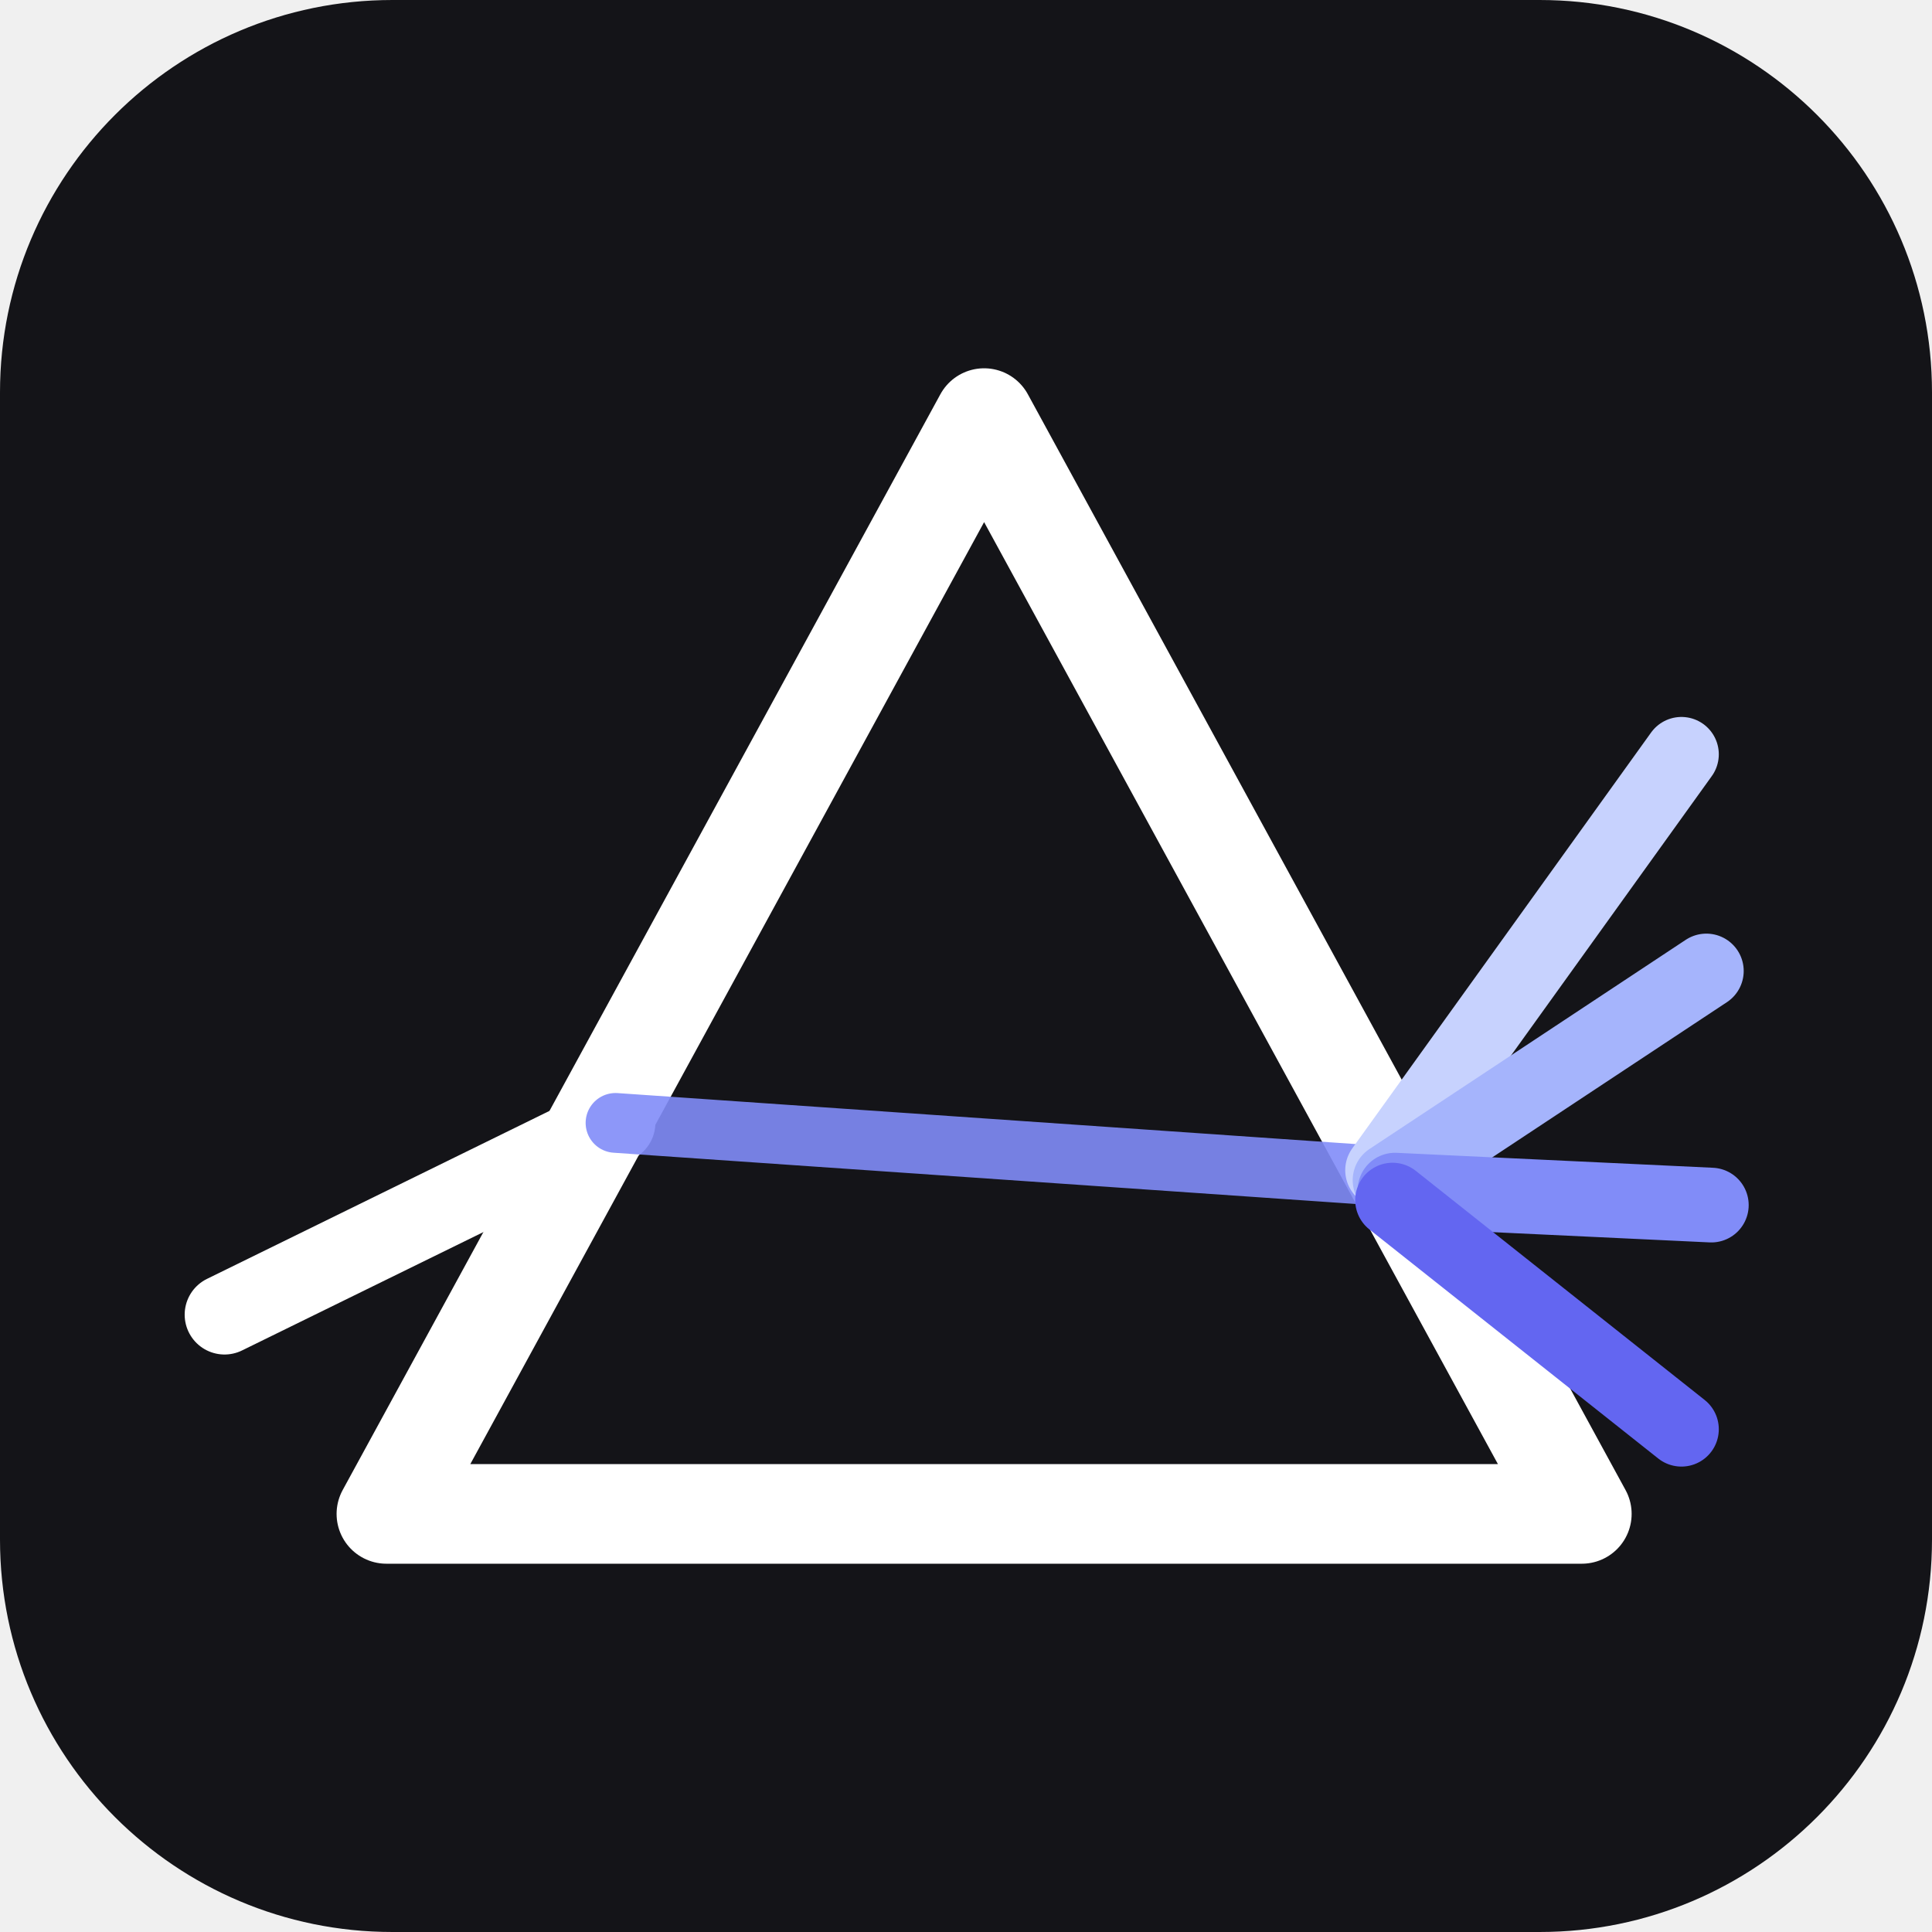
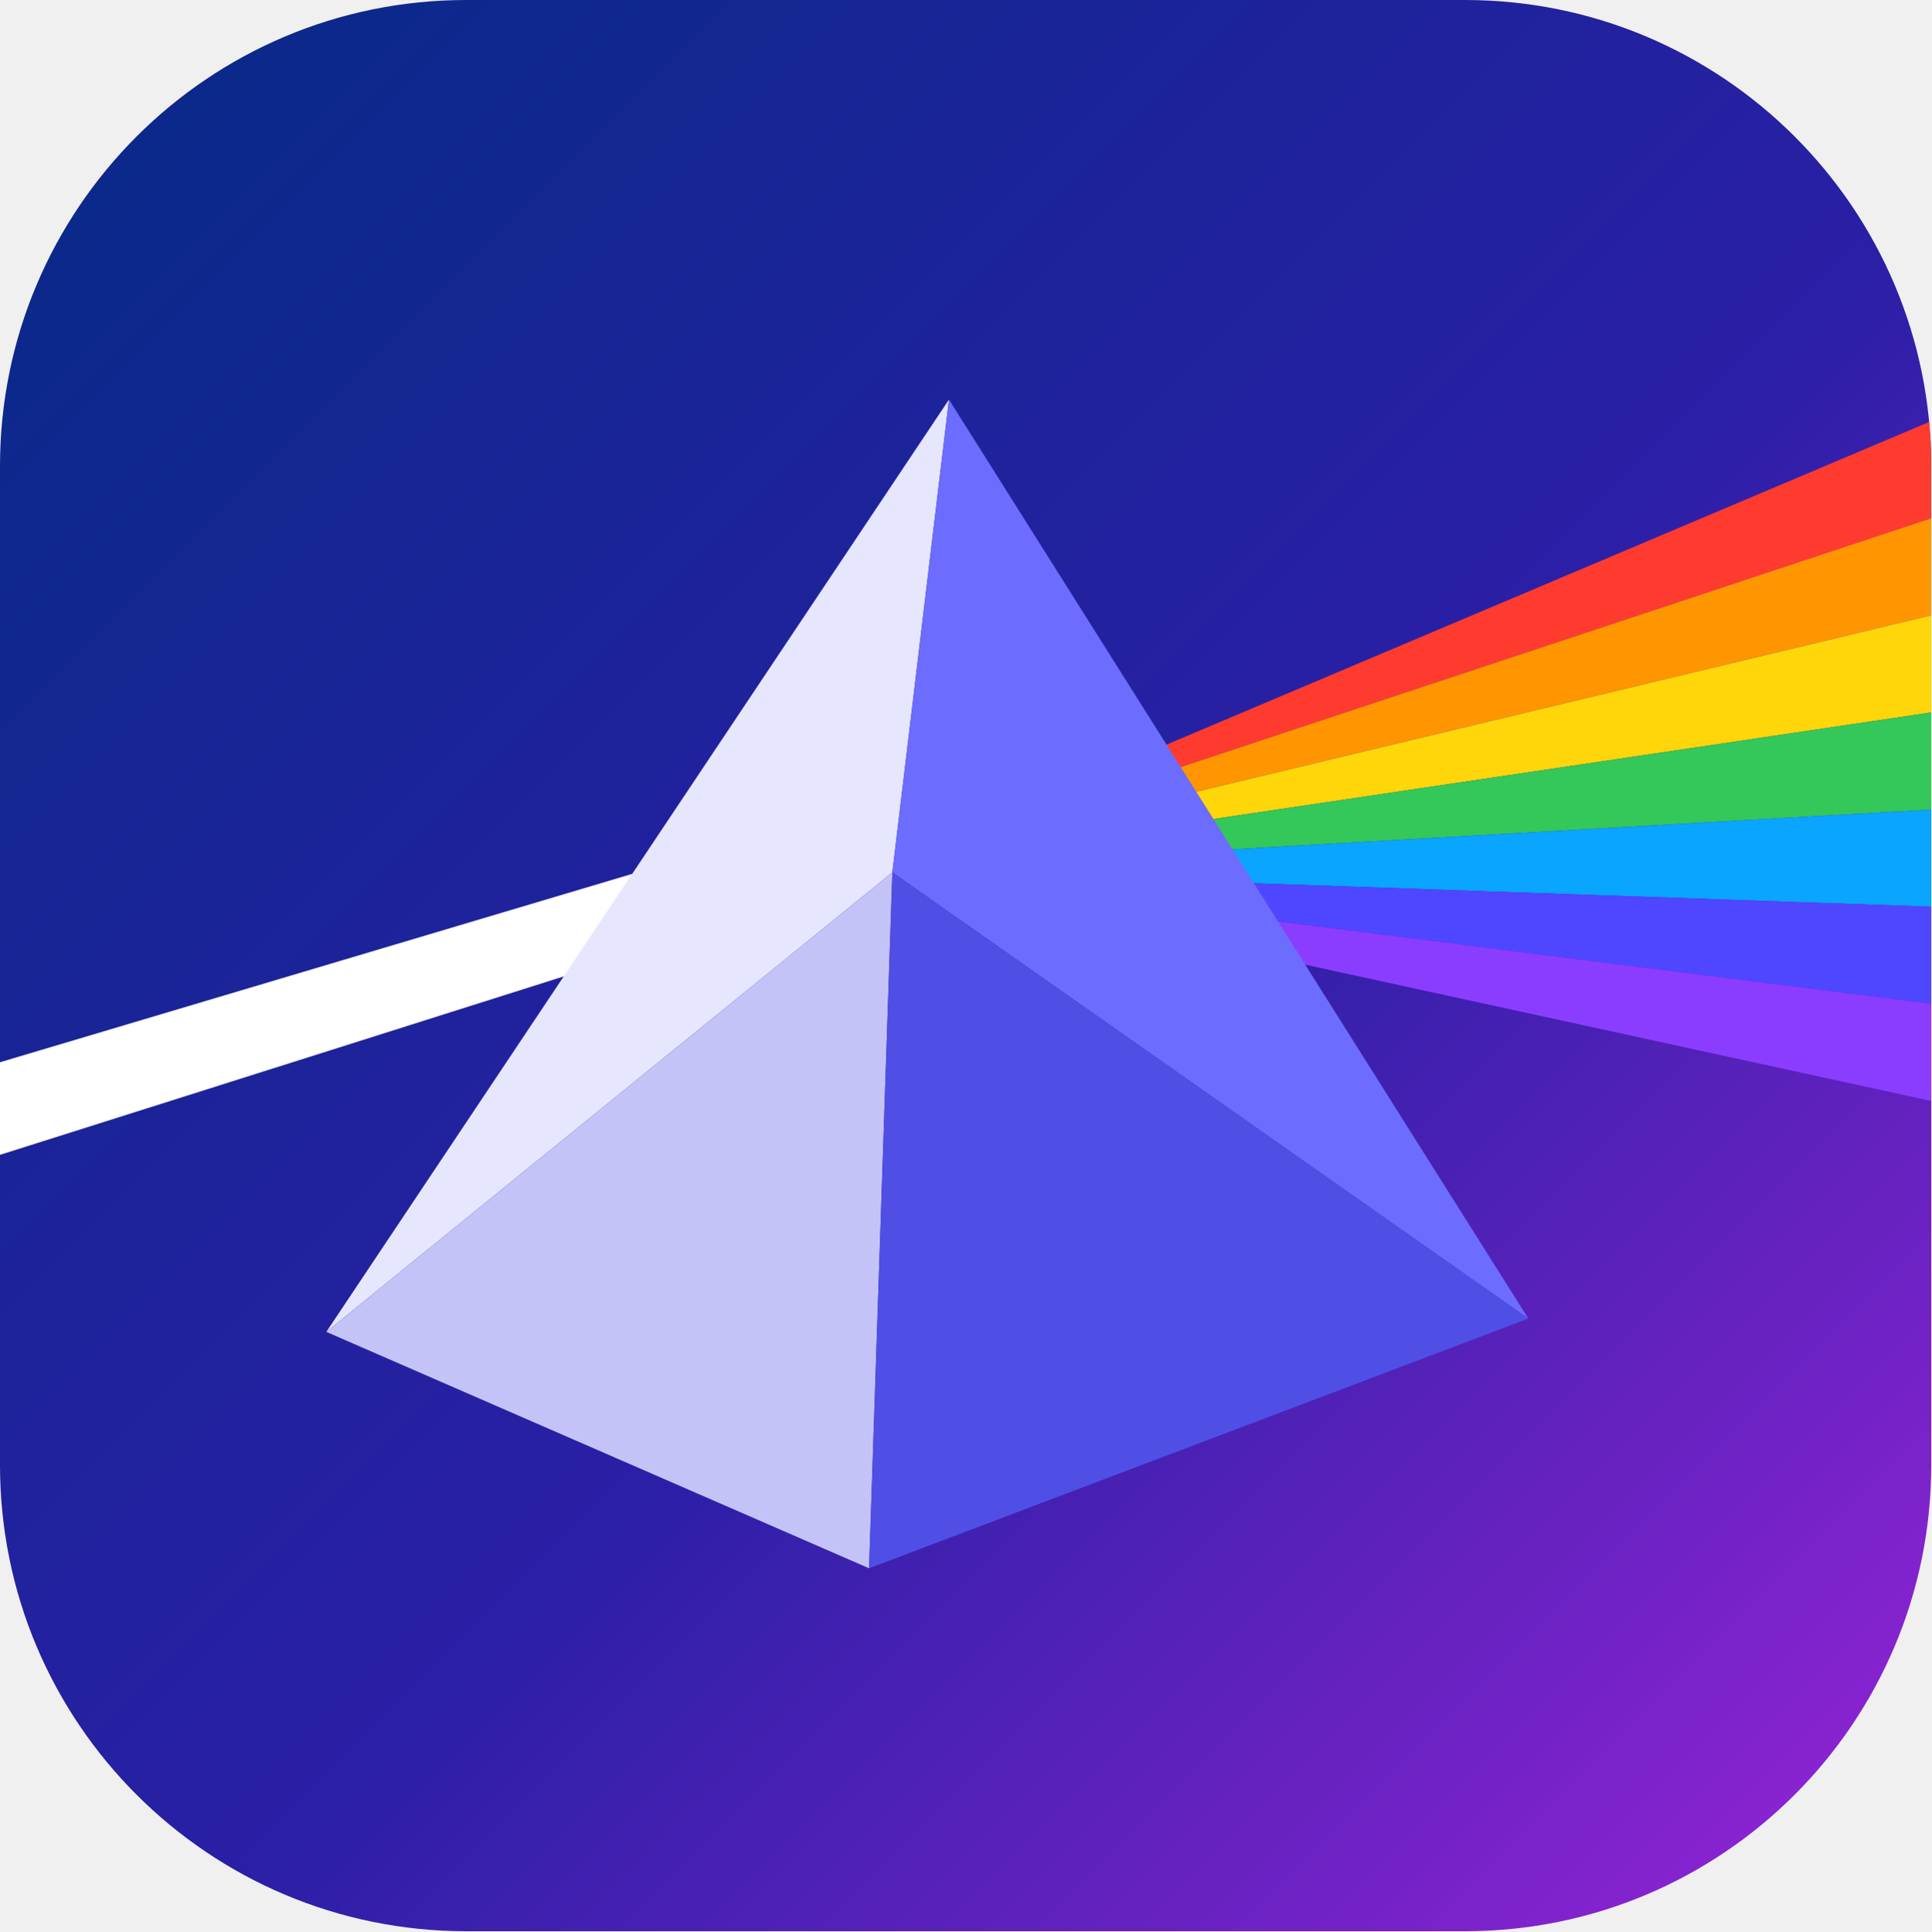
- <svg xmlns="http://www.w3.org/2000/svg" viewBox="0 0 128 128" width="128" height="128" role="img" aria-label="UIPrism">
-   <rect x="0" y="0" width="128" height="128" rx="26" fill="#141418" />
-   <g transform="translate(12.4 14.5) scale(1.65)">
-     <path d="M32 8 56 52H8Z" fill="none" stroke="#FFFFFF" stroke-width="4" stroke-linejoin="round" />
-     <path d="M1.5 44 17.2 36.3" stroke="#FFFFFF" stroke-width="3.2" stroke-linecap="round" fill="none" />
-     <path d="M17.2 36.3 47.6 38.4" stroke="#818CF8" stroke-width="2.4" stroke-linecap="round" fill="none" opacity="0.9" />
-     <g stroke-width="3" stroke-linecap="round" fill="none">
-       <path d="M48 38.2 60 21.5" stroke="#C7D2FE" />
-       <path d="M48.3 38.6 61 30.2" stroke="#A5B4FC" />
-       <path d="M48.5 39 61.2 39.6" stroke="#818CF8" />
-       <path d="M48.4 39.4 60 48.6" stroke="#6366F1" />
+ <svg xmlns="http://www.w3.org/2000/svg" viewBox="0 0 580 580" width="580" height="580" role="img" aria-label="UIPrism">
+   <defs>
+     <linearGradient id="bg" x1="0" y1="0" x2="1" y2="1">
+       <stop offset="0" stop-color="#062A86" />
+       <stop offset=".55" stop-color="#2A1FA6" />
+       <stop offset="1" stop-color="#9A24D8" />
+     </linearGradient>
+     <clipPath id="r">
+       <rect width="580" height="580" rx="140" />
+     </clipPath>
+   </defs>
+   <g clip-path="url(#r)">
+     <rect width="580" height="580" fill="url(#bg)" />
+     <g>
+       <path d="M340 228.0L600 118.0L600 149.0L340 235.2Z" fill="#FF3B30" />
+       <path d="M340 235.2L600 149.0L600 180.0L340 242.4Z" fill="#FF9500" />
+       <path d="M340 242.4L600 180.0L600 211.0L340 249.6Z" fill="#FFD60A" />
+       <path d="M340 249.6L600 211.0L600 242.0L340 256.8Z" fill="#34C759" />
+       <path d="M340 256.8L600 242.0L600 273.0L340 264.0Z" fill="#0AA5FF" />
+       <path d="M340 264.0L600 273.0L600 304.0L340 271.2Z" fill="#4F46FF" />
+       <path d="M340 271.2L600 304.0L600 335.0L340 278.4Z" fill="#8B3DFF" />
    </g>
+     <path d="M-10 322L235 249L268 262L-10 350Z" fill="#fff" />
+     <path d="M285 120L98 400L268 262Z" fill="#E6E6FF" />
+     <path d="M268 262L98 400L261 471Z" fill="#C3C3F8" />
+     <path d="M285 120L459 396L268 262Z" fill="#6C6CFF" />
+     <path d="M268 262L459 396L261 471Z" fill="#4F4FE6" />
  </g>
</svg>
